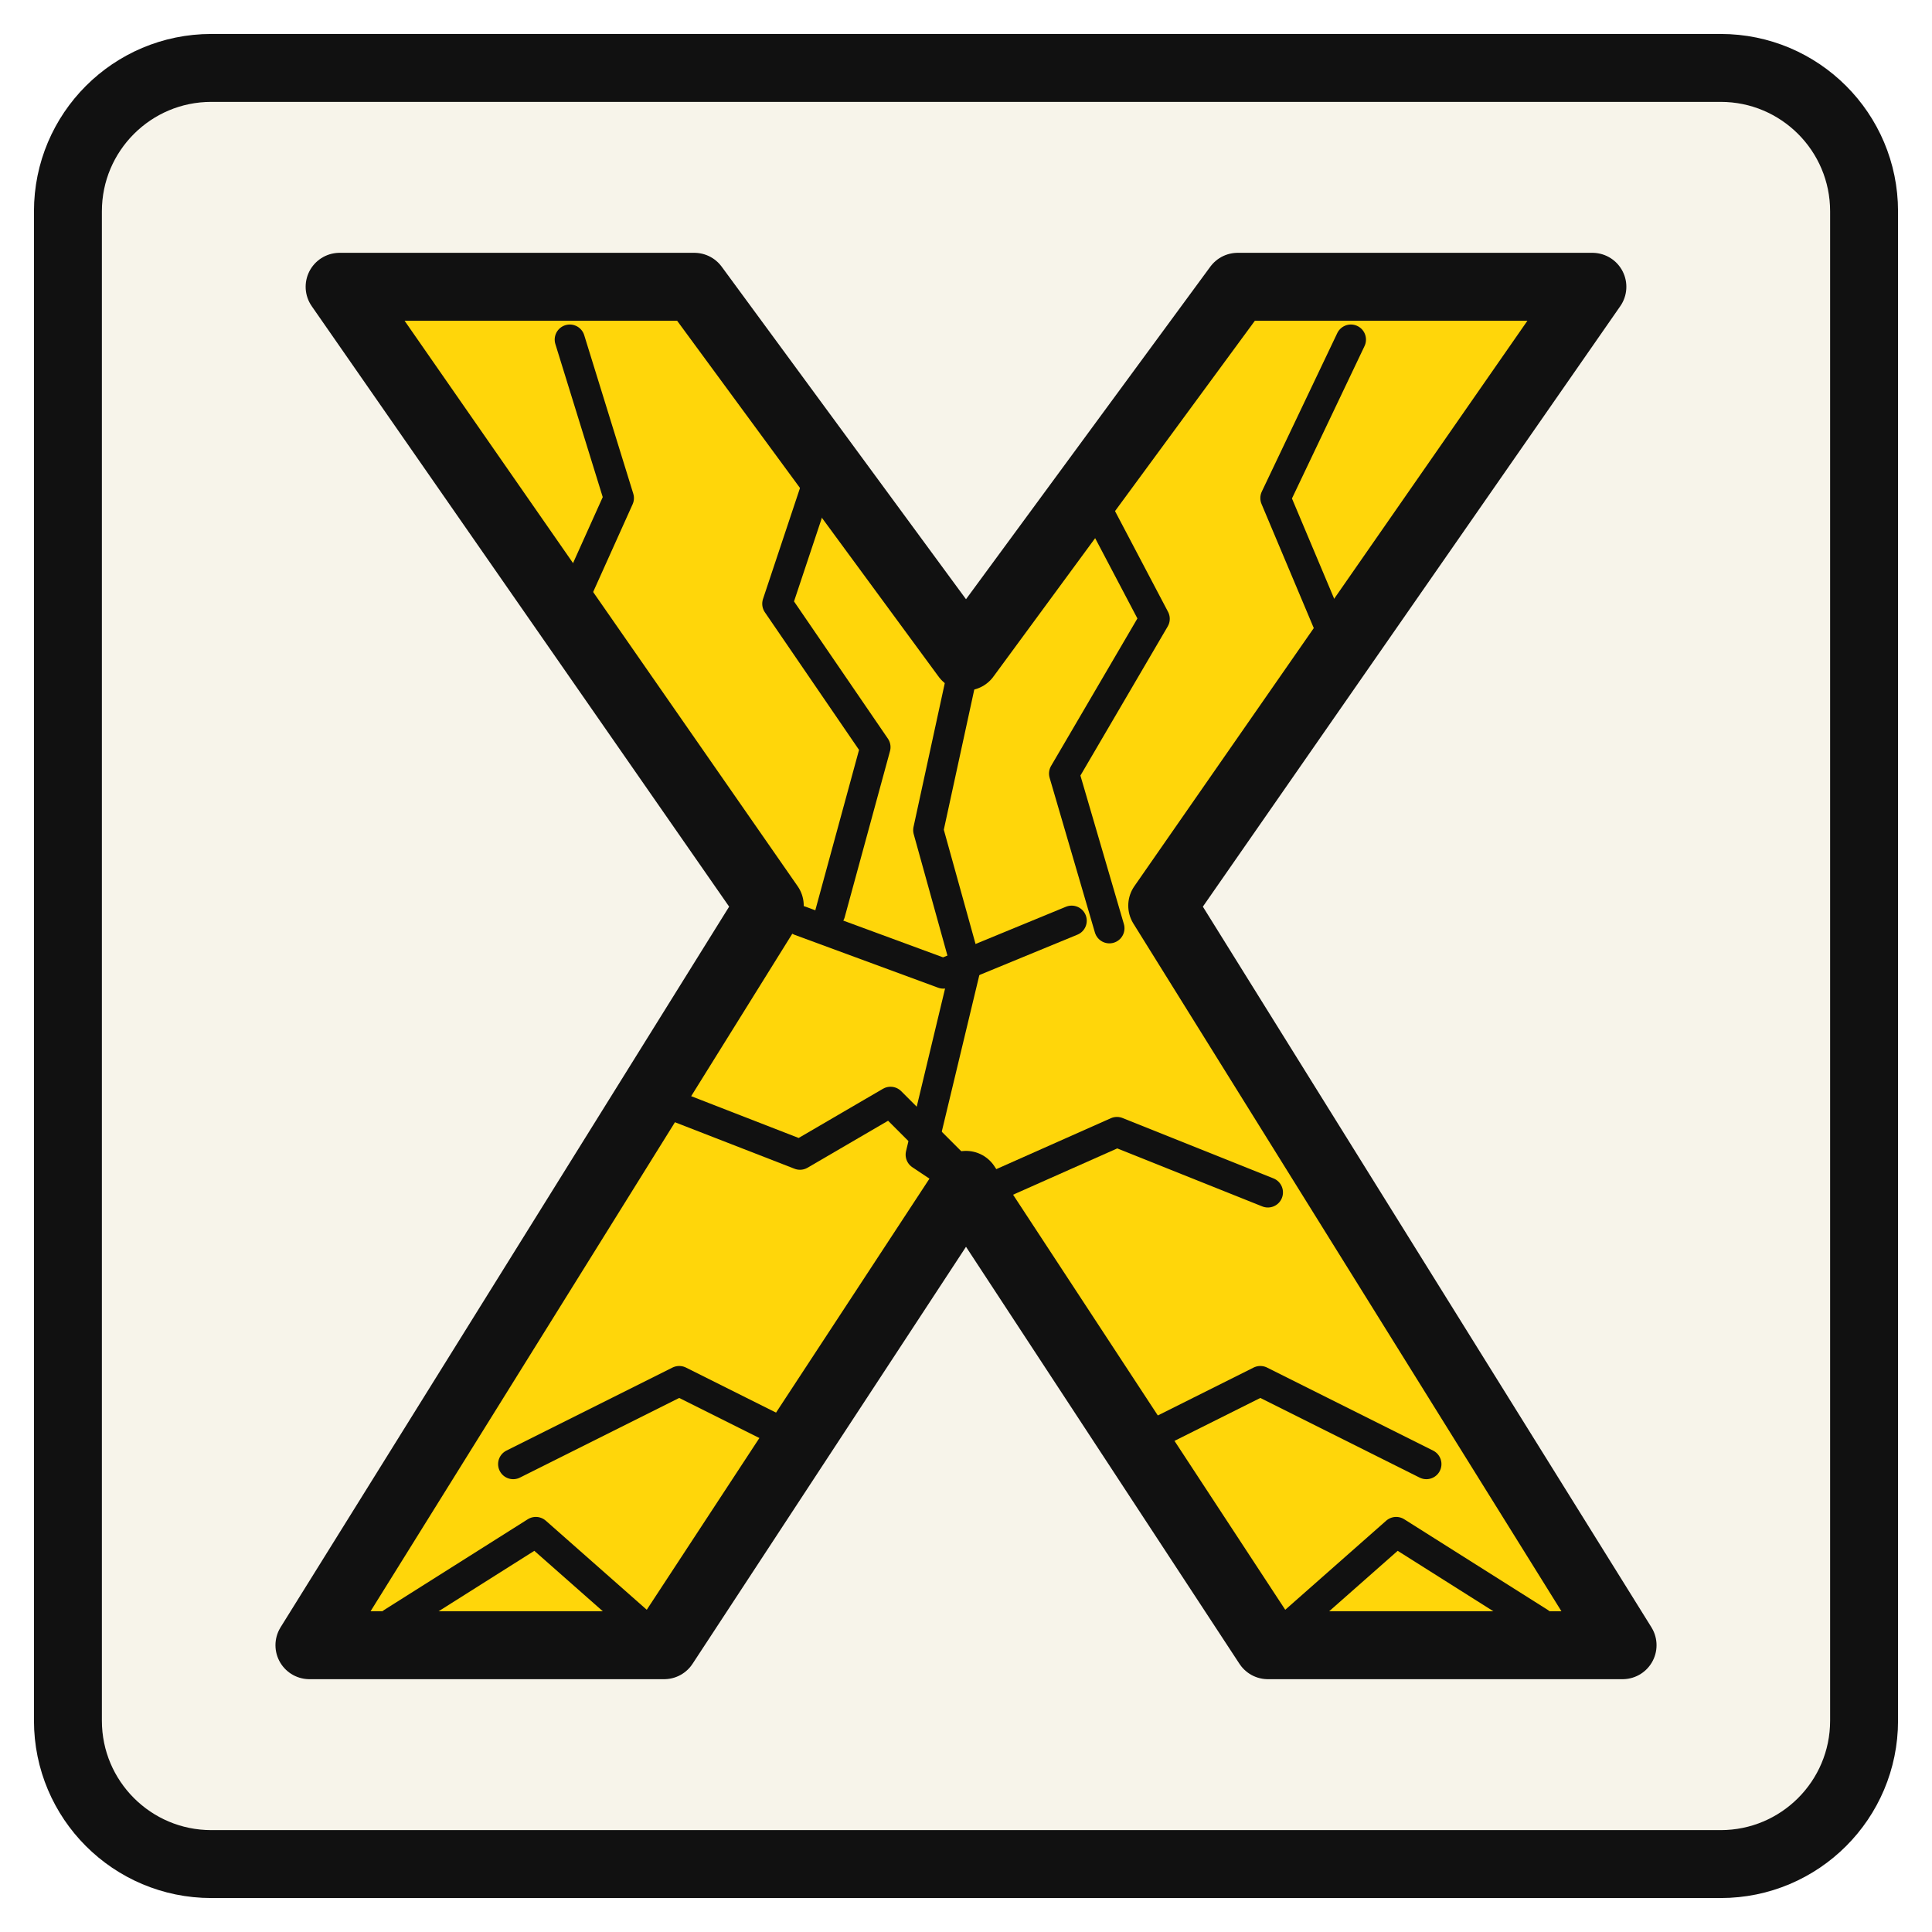
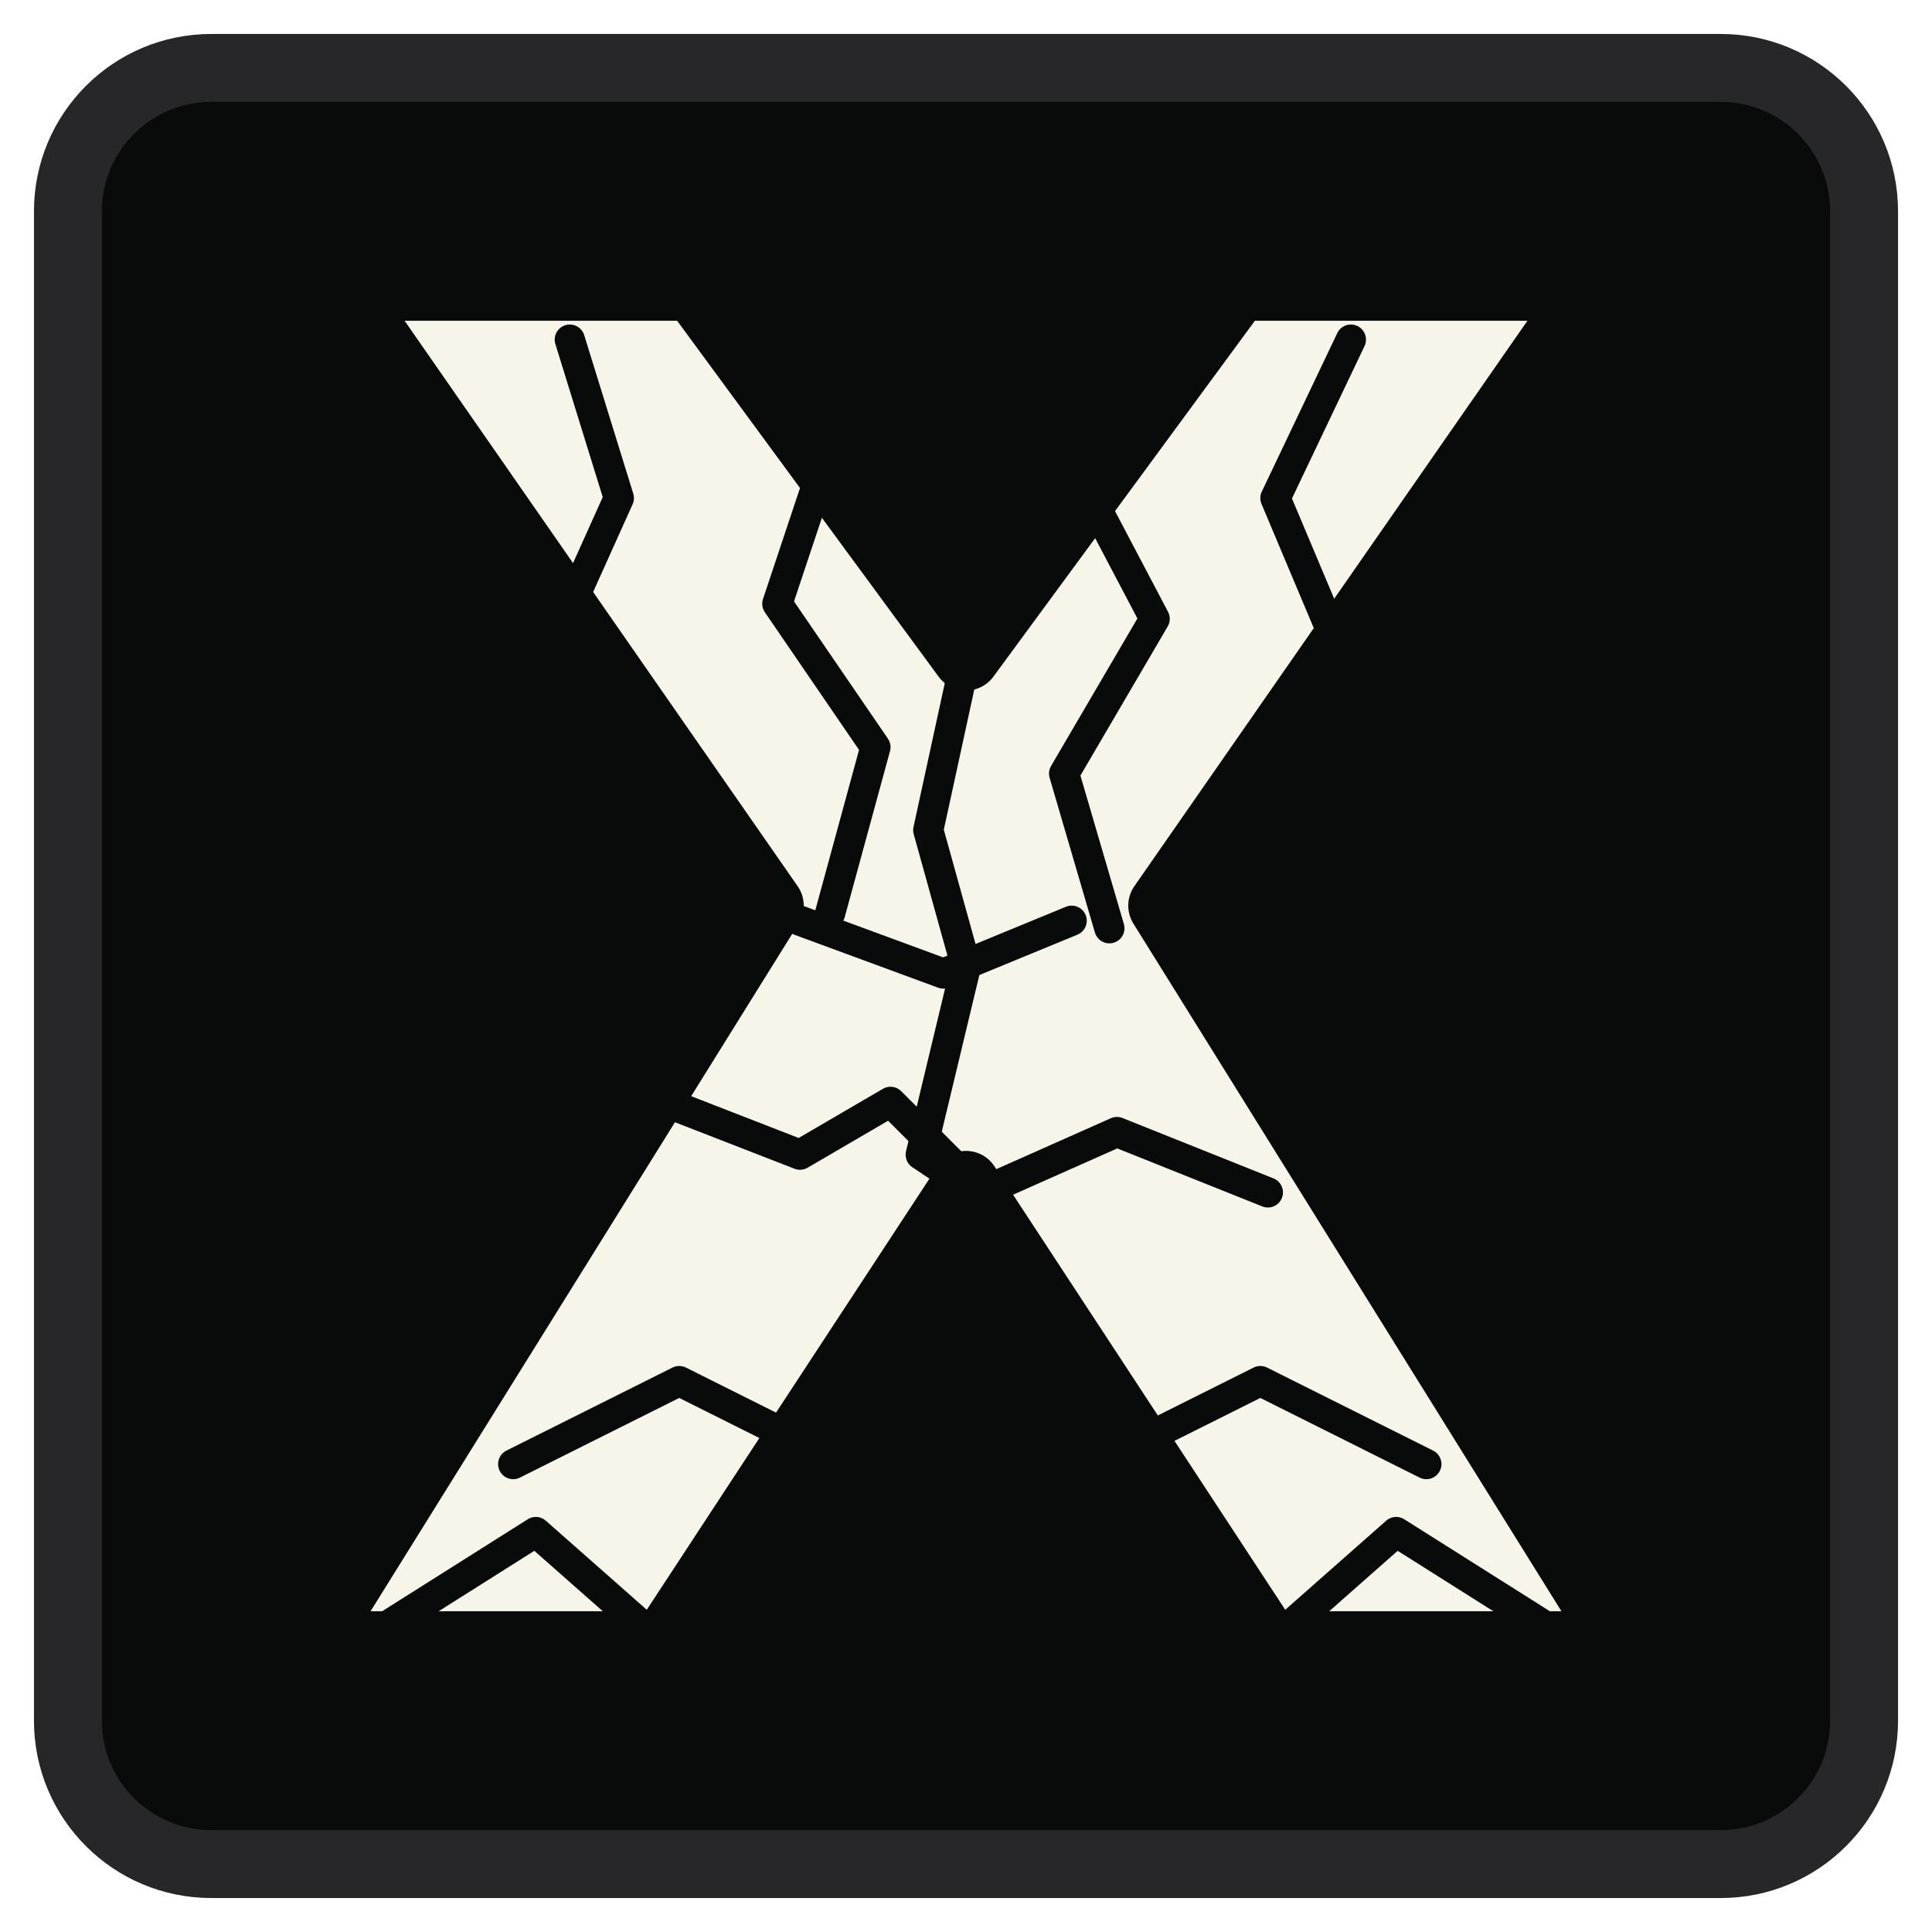
<svg xmlns="http://www.w3.org/2000/svg" width="512" height="512" viewBox="0 0 512 512" fill="none" role="img" aria-label="DryLake cracked X logo">
  <defs>
    <path id="drylake-x" d="M90 76H184L256 174L328 76H422L308 240L430 436H336L256 314L176 436H82L204 240L90 76Z" />
    <clipPath id="x-clip">
      <use href="#drylake-x" />
    </clipPath>
  </defs>
-   <rect x="18" y="18" width="476" height="476" rx="38" fill="#f7f4ea" stroke="#111111" stroke-width="18" />
-   <use href="#drylake-x" fill="#ffd60a" stroke="#111111" stroke-width="18" stroke-linejoin="round" />
-   <g clip-path="url(#x-clip)" stroke="#111111" stroke-width="8" stroke-linecap="round" stroke-linejoin="round">
+   <rect x="18" y="18" width="476" height="476" rx="38" fill="#090a0a" stroke="#27272a" stroke-width="18" />
+   <use href="#drylake-x" fill="#f7f4ea" stroke="#090a0a" stroke-width="18" stroke-linejoin="round" />
+   <g clip-path="url(#x-clip)" stroke="#090a0a" stroke-width="8" stroke-linecap="round" stroke-linejoin="round">
    <path d="M151 90L164 132L146 172L178 214L166 258" />
    <path d="M204 86L218 124L206 160L232 198L220 242" />
    <path d="M300 86L286 126L306 164L282 205L294 246" />
    <path d="M358 90L338 132L354 170L326 216L338 258" />
    <path d="M212 244L250 258L284 244" />
    <path d="M176 292L212 306L236 292L260 316L296 300L336 316" />
    <path d="M136 388L180 366L220 386L256 362L294 386L334 366L378 388" />
    <path d="M256 174L246 220L256 256L244 306L256 314" />
    <path d="M104 430L142 406L176 436" />
    <path d="M408 430L370 406L336 436" />
  </g>
</svg>
